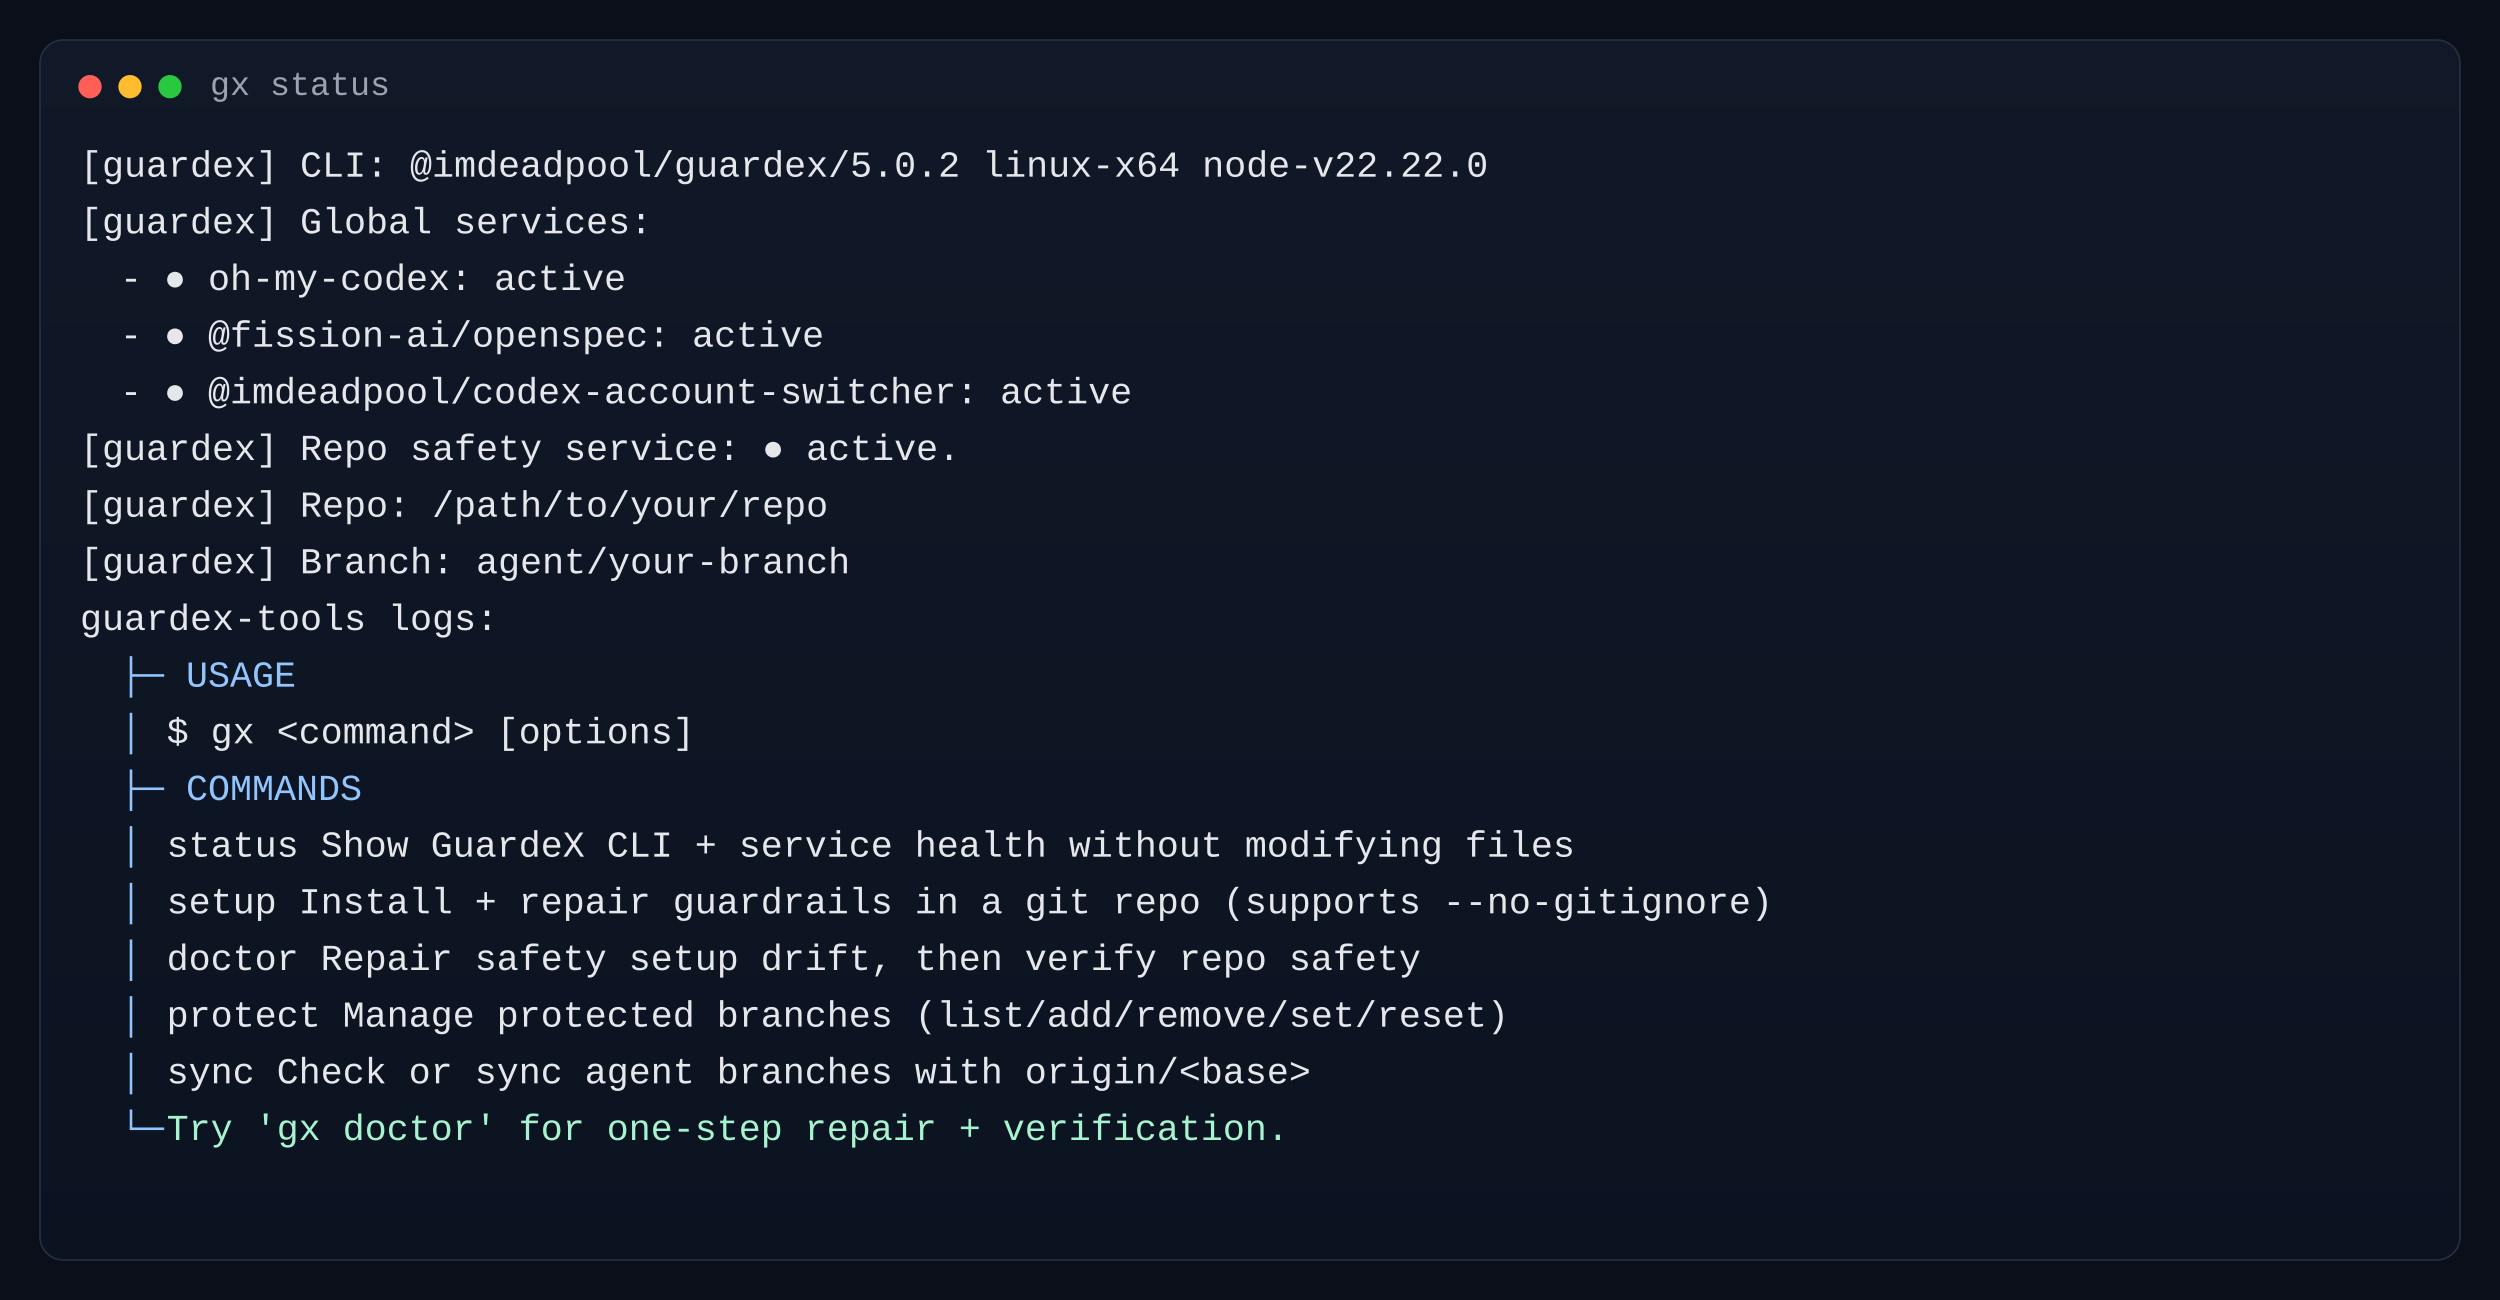
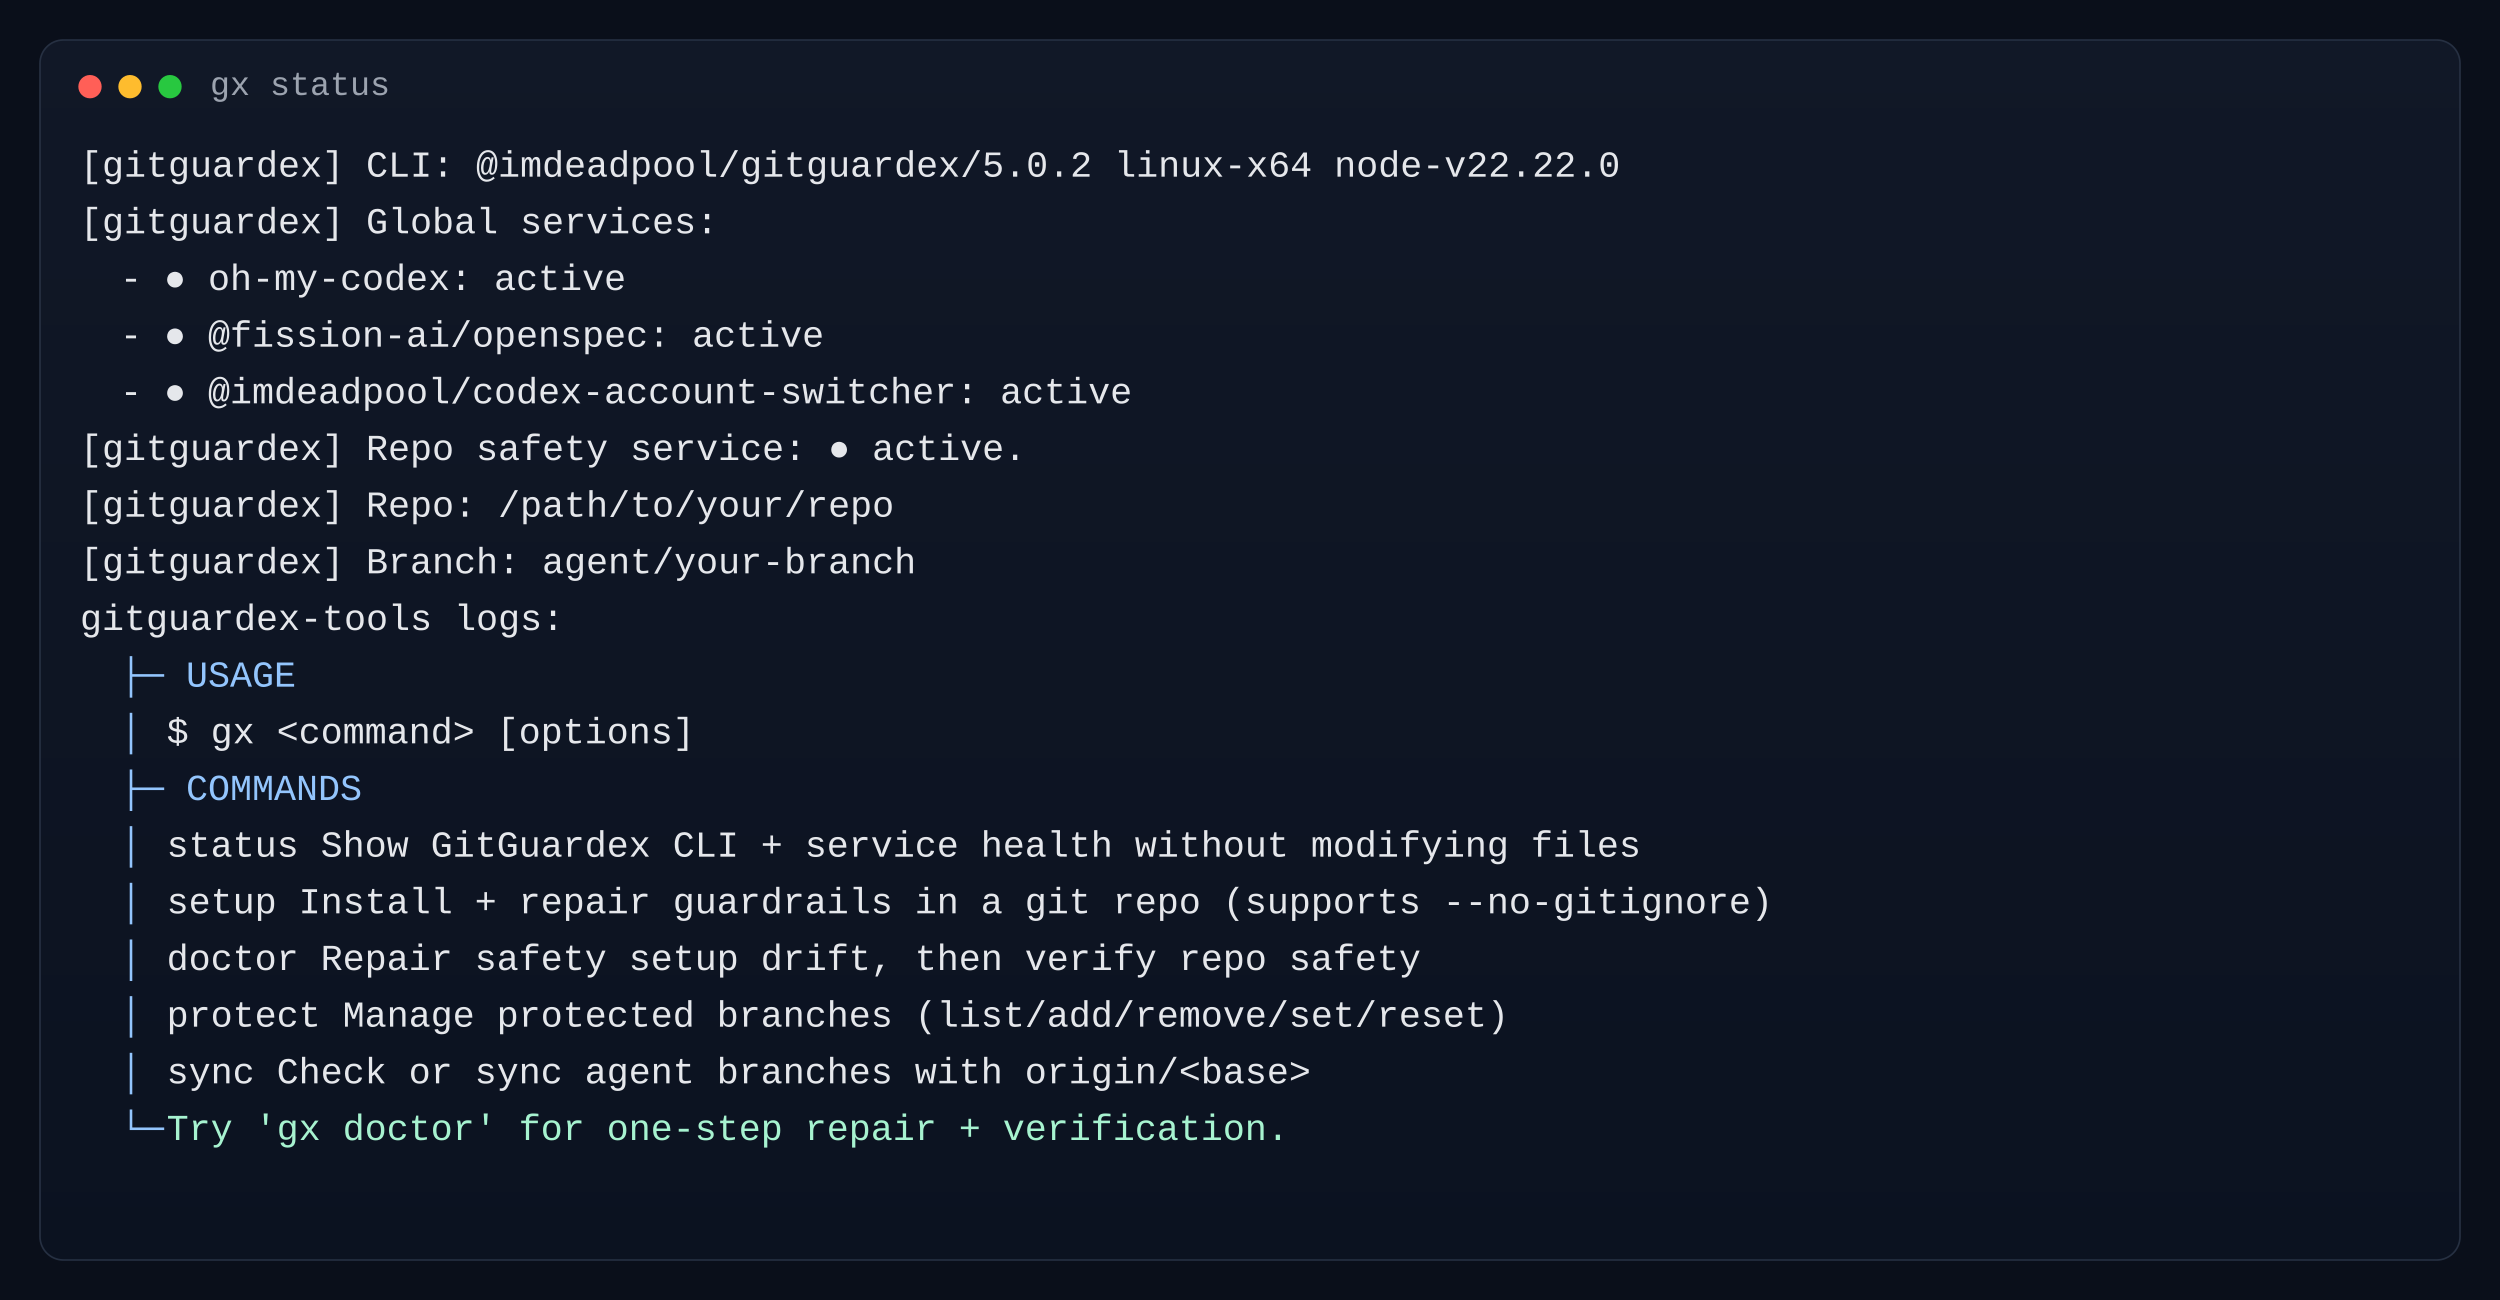
<svg xmlns="http://www.w3.org/2000/svg" width="1500" height="780" viewBox="0 0 1500 780" fill="none">
  <defs>
    <linearGradient id="bg" x1="0" y1="0" x2="0" y2="780" gradientUnits="userSpaceOnUse">
      <stop stop-color="#111827" />
      <stop offset="1" stop-color="#0B1220" />
    </linearGradient>
  </defs>
  <rect width="1500" height="780" fill="#0A0F1A" />
  <rect x="24" y="24" width="1452" height="732" rx="14" fill="url(#bg)" stroke="#263042" />
  <circle cx="54" cy="52" r="7" fill="#FF5F57" />
  <circle cx="78" cy="52" r="7" fill="#FEBC2E" />
  <circle cx="102" cy="52" r="7" fill="#28C840" />
  <text x="126" y="57" fill="#9CA3AF" font-family="ui-monospace, SFMono-Regular, Menlo, Monaco, Consolas, Liberation Mono, monospace" font-size="20">gx status</text>
  <g font-family="ui-monospace, SFMono-Regular, Menlo, Monaco, Consolas, Liberation Mono, monospace" font-size="22" fill="#E5E7EB">
-     <text x="48" y="106">[guardex] CLI: @imdeadpool/guardex/5.0.2 linux-x64 node-v22.22.0</text>
-     <text x="48" y="140">[guardex] Global services:</text>
+     <text x="48" y="106">[gitguardex] CLI: @imdeadpool/gitguardex/5.0.2 linux-x64 node-v22.22.0</text>
+     <text x="48" y="140">[gitguardex] Global services:</text>
    <text x="72" y="174">- ● oh-my-codex: active</text>
    <text x="72" y="208">- ● @fission-ai/openspec: active</text>
    <text x="72" y="242">- ● @imdeadpool/codex-account-switcher: active</text>
-     <text x="48" y="276">[guardex] Repo safety service: ● active.</text>
-     <text x="48" y="310">[guardex] Repo: /path/to/your/repo</text>
-     <text x="48" y="344">[guardex] Branch: agent/your-branch</text>
-     <text x="48" y="378">guardex-tools logs:</text>
+     <text x="48" y="276">[gitguardex] Repo safety service: ● active.</text>
+     <text x="48" y="310">[gitguardex] Repo: /path/to/your/repo</text>
+     <text x="48" y="344">[gitguardex] Branch: agent/your-branch</text>
+     <text x="48" y="378">gitguardex-tools logs:</text>
    <text x="72" y="412" fill="#93C5FD">├─ USAGE</text>
    <text x="72" y="446" fill="#93C5FD">│</text>
    <text x="100" y="446">$ gx &lt;command&gt; [options]</text>
    <text x="72" y="480" fill="#93C5FD">├─ COMMANDS</text>
    <text x="72" y="514" fill="#93C5FD">│</text>
-     <text x="100" y="514">status                Show GuardeX CLI + service health without modifying files</text>
+     <text x="100" y="514">status                Show GitGuardex CLI + service health without modifying files</text>
    <text x="72" y="548" fill="#93C5FD">│</text>
    <text x="100" y="548">setup                 Install + repair guardrails in a git repo (supports --no-gitignore)</text>
    <text x="72" y="582" fill="#93C5FD">│</text>
    <text x="100" y="582">doctor                Repair safety setup drift, then verify repo safety</text>
    <text x="72" y="616" fill="#93C5FD">│</text>
    <text x="100" y="616">protect               Manage protected branches (list/add/remove/set/reset)</text>
    <text x="72" y="650" fill="#93C5FD">│</text>
    <text x="100" y="650">sync                  Check or sync agent branches with origin/&lt;base&gt;</text>
    <text x="72" y="684" fill="#93C5FD">└─</text>
    <text x="100" y="684" fill="#A7F3D0">Try 'gx doctor' for one-step repair + verification.</text>
  </g>
</svg>
